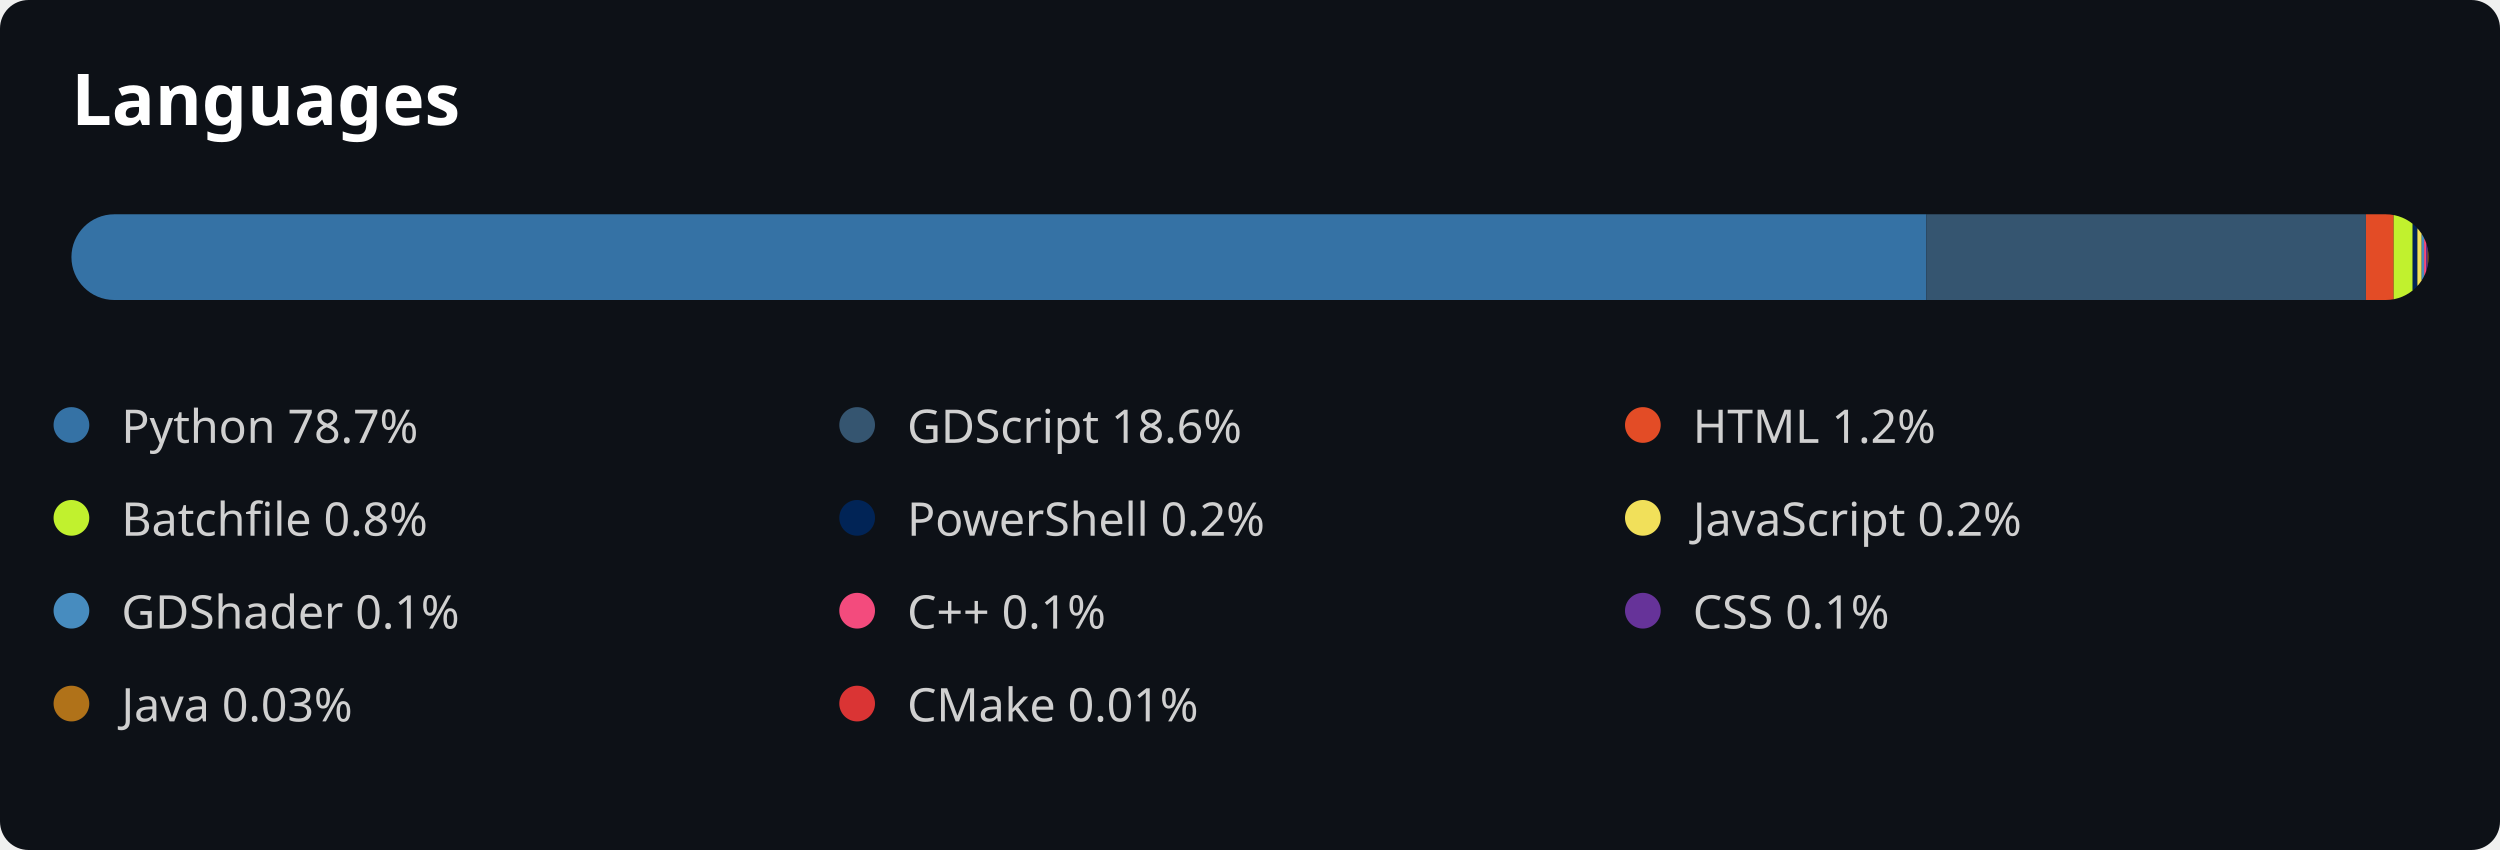
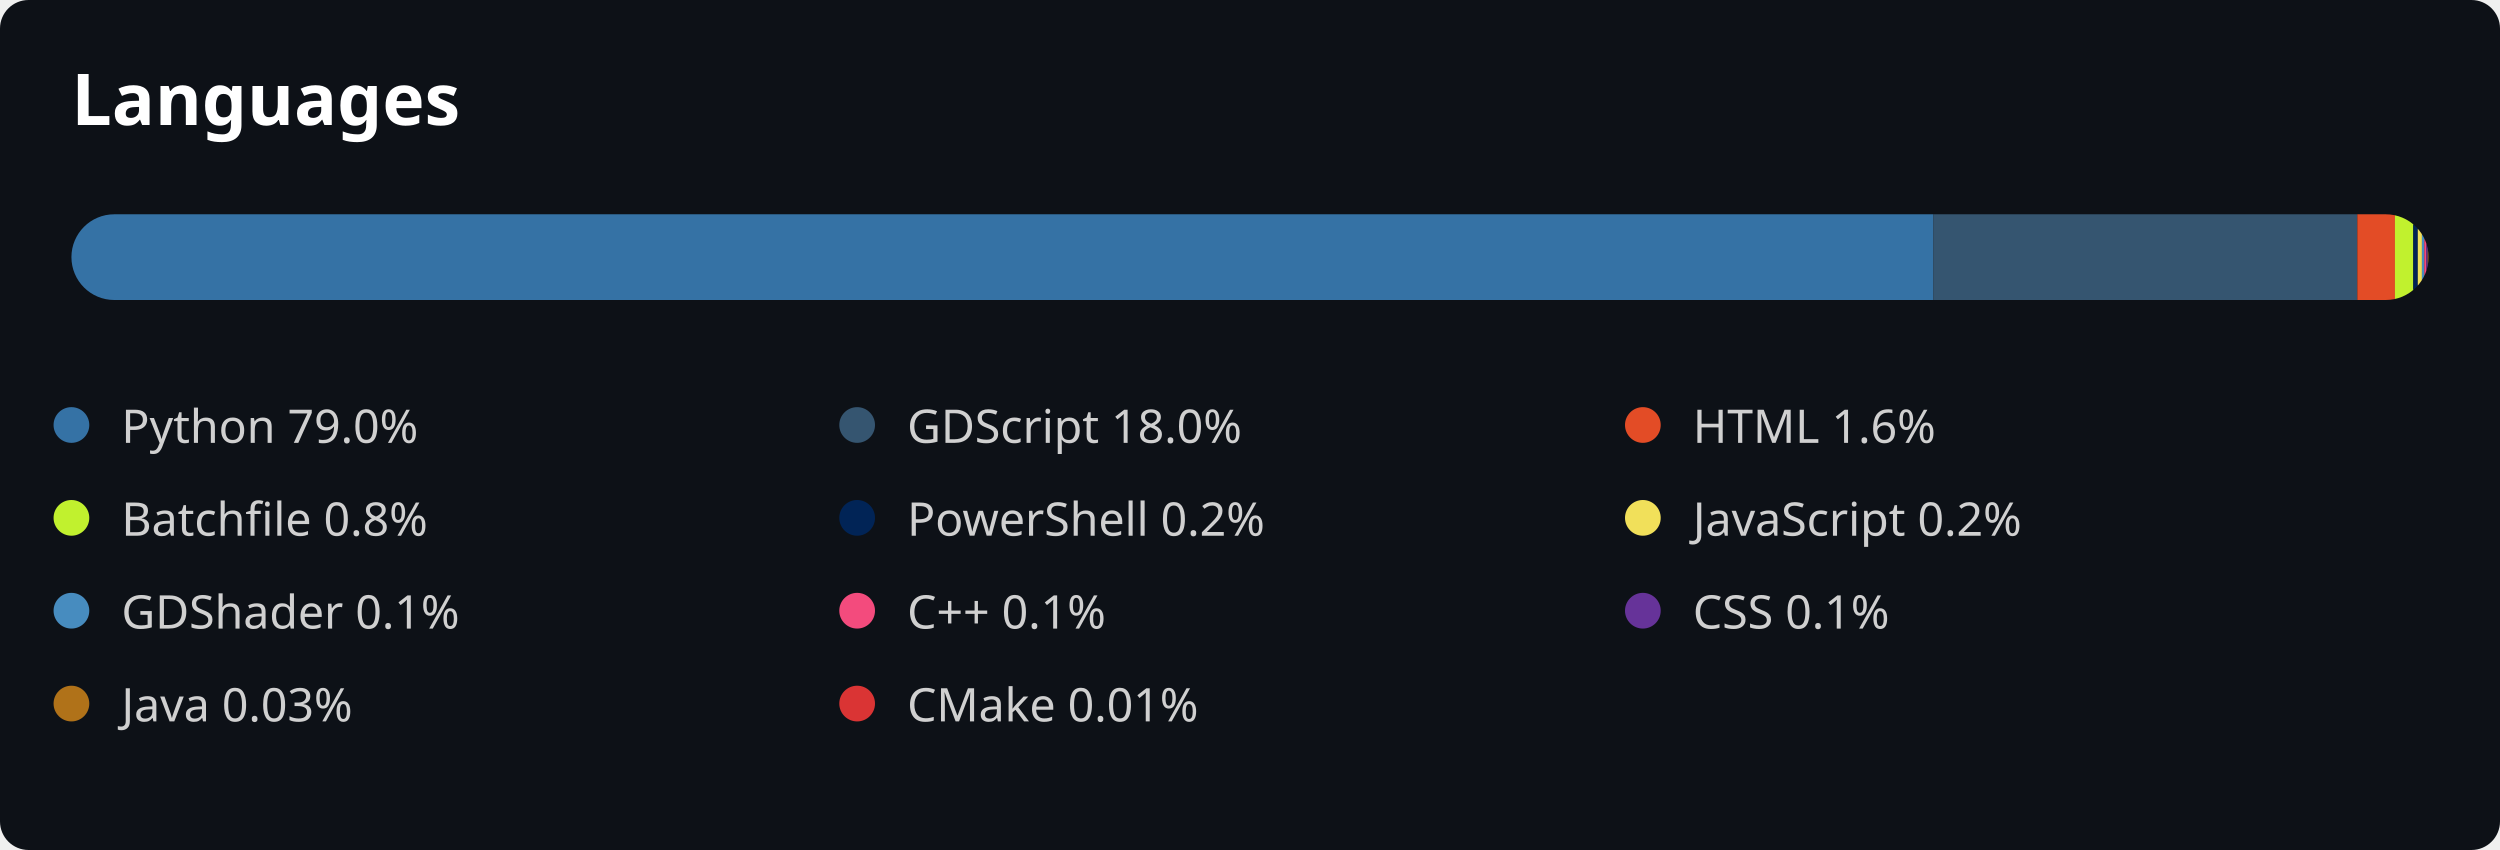
<svg xmlns="http://www.w3.org/2000/svg" width="700" height="238" viewBox="0 0 700 238">
  <style>
    .title { font: 600 20px 'Segoe UI', Ubuntu, Sans-Serif; fill: #ffffff; }
    .legend-text { font: 400 13px 'Segoe UI', Ubuntu, Sans-Serif; fill: #d0d0d0; }
  </style>
  <rect width="100%" height="100%" rx="8" fill="#0d1117" />
  <text x="20" y="35" class="title">Languages</text>
  <clipPath id="barClip">
    <rect x="20" y="60" width="660" height="24" rx="12.0" />
  </clipPath>
  <g clip-path="url(#barClip)">
-     <rect x="20.00" y="60" width="519.39" height="24" fill="#3572A5" />
-     <rect x="539.39" y="60" width="123.07" height="24" fill="#355570" />
-     <rect x="662.47" y="60" width="7.75" height="24" fill="#e34c26" />
-     <rect x="670.22" y="60" width="5.34" height="24" fill="#C1F12E" />
-     <rect x="675.56" y="60" width="1.31" height="24" fill="#012456" />
-     <rect x="676.87" y="60" width="1.21" height="24" fill="#f1e05a" />
-     <rect x="678.07" y="60" width="0.67" height="24" fill="#478CBF" />
-     <rect x="678.74" y="60" width="0.60" height="24" fill="#f34b7d" />
-     <rect x="679.34" y="60" width="0.41" height="24" fill="#663399" />
-     <rect x="679.76" y="60" width="0.20" height="24" fill="#b07219" />
+     <rect x="20.00" y="60" width="521.29" height="24" fill="#3572A5" />
+     <rect x="541.29" y="60" width="118.76" height="24" fill="#355570" />
+     <rect x="660.05" y="60" width="10.54" height="24" fill="#e34c26" />
+     <rect x="670.58" y="60" width="5.14" height="24" fill="#C1F12E" />
+     <rect x="675.72" y="60" width="1.26" height="24" fill="#012456" />
+     <rect x="676.98" y="60" width="1.16" height="24" fill="#f1e05a" />
+     <rect x="678.14" y="60" width="0.65" height="24" fill="#478CBF" />
+     <rect x="678.79" y="60" width="0.58" height="24" fill="#f34b7d" />
+     <rect x="679.37" y="60" width="0.40" height="24" fill="#663399" />
+     <rect x="679.77" y="60" width="0.19" height="24" fill="#b07219" />
    <rect x="679.96" y="60" width="0.04" height="24" fill="#DA3434" />
  </g>
  <circle cx="20" cy="119" r="5" fill="#3572A5" />
-   <text x="34" y="124" class="legend-text">Python 78.7%</text>
+   <text x="34" y="124" class="legend-text">Python 79.0%</text>
  <circle cx="240" cy="119" r="5" fill="#355570" />
-   <text x="254" y="124" class="legend-text">GDScript 18.6%</text>
+   <text x="254" y="124" class="legend-text">GDScript 18.0%</text>
  <circle cx="460" cy="119" r="5" fill="#e34c26" />
-   <text x="474" y="124" class="legend-text">HTML 1.2%</text>
+   <text x="474" y="124" class="legend-text">HTML 1.6%</text>
  <circle cx="20" cy="145" r="5" fill="#C1F12E" />
  <text x="34" y="150" class="legend-text">Batchfile 0.8%</text>
  <circle cx="240" cy="145" r="5" fill="#012456" />
  <text x="254" y="150" class="legend-text">PowerShell 0.2%</text>
  <circle cx="460" cy="145" r="5" fill="#f1e05a" />
  <text x="474" y="150" class="legend-text">JavaScript 0.2%</text>
  <circle cx="20" cy="171" r="5" fill="#478CBF" />
  <text x="34" y="176" class="legend-text">GDShader 0.1%</text>
  <circle cx="240" cy="171" r="5" fill="#f34b7d" />
  <text x="254" y="176" class="legend-text">C++ 0.1%</text>
  <circle cx="460" cy="171" r="5" fill="#663399" />
  <text x="474" y="176" class="legend-text">CSS 0.1%</text>
  <circle cx="20" cy="197" r="5" fill="#b07219" />
  <text x="34" y="202" class="legend-text">Java 0.03%</text>
  <circle cx="240" cy="197" r="5" fill="#DA3434" />
  <text x="254" y="202" class="legend-text">CMake 0.01%</text>
</svg>
